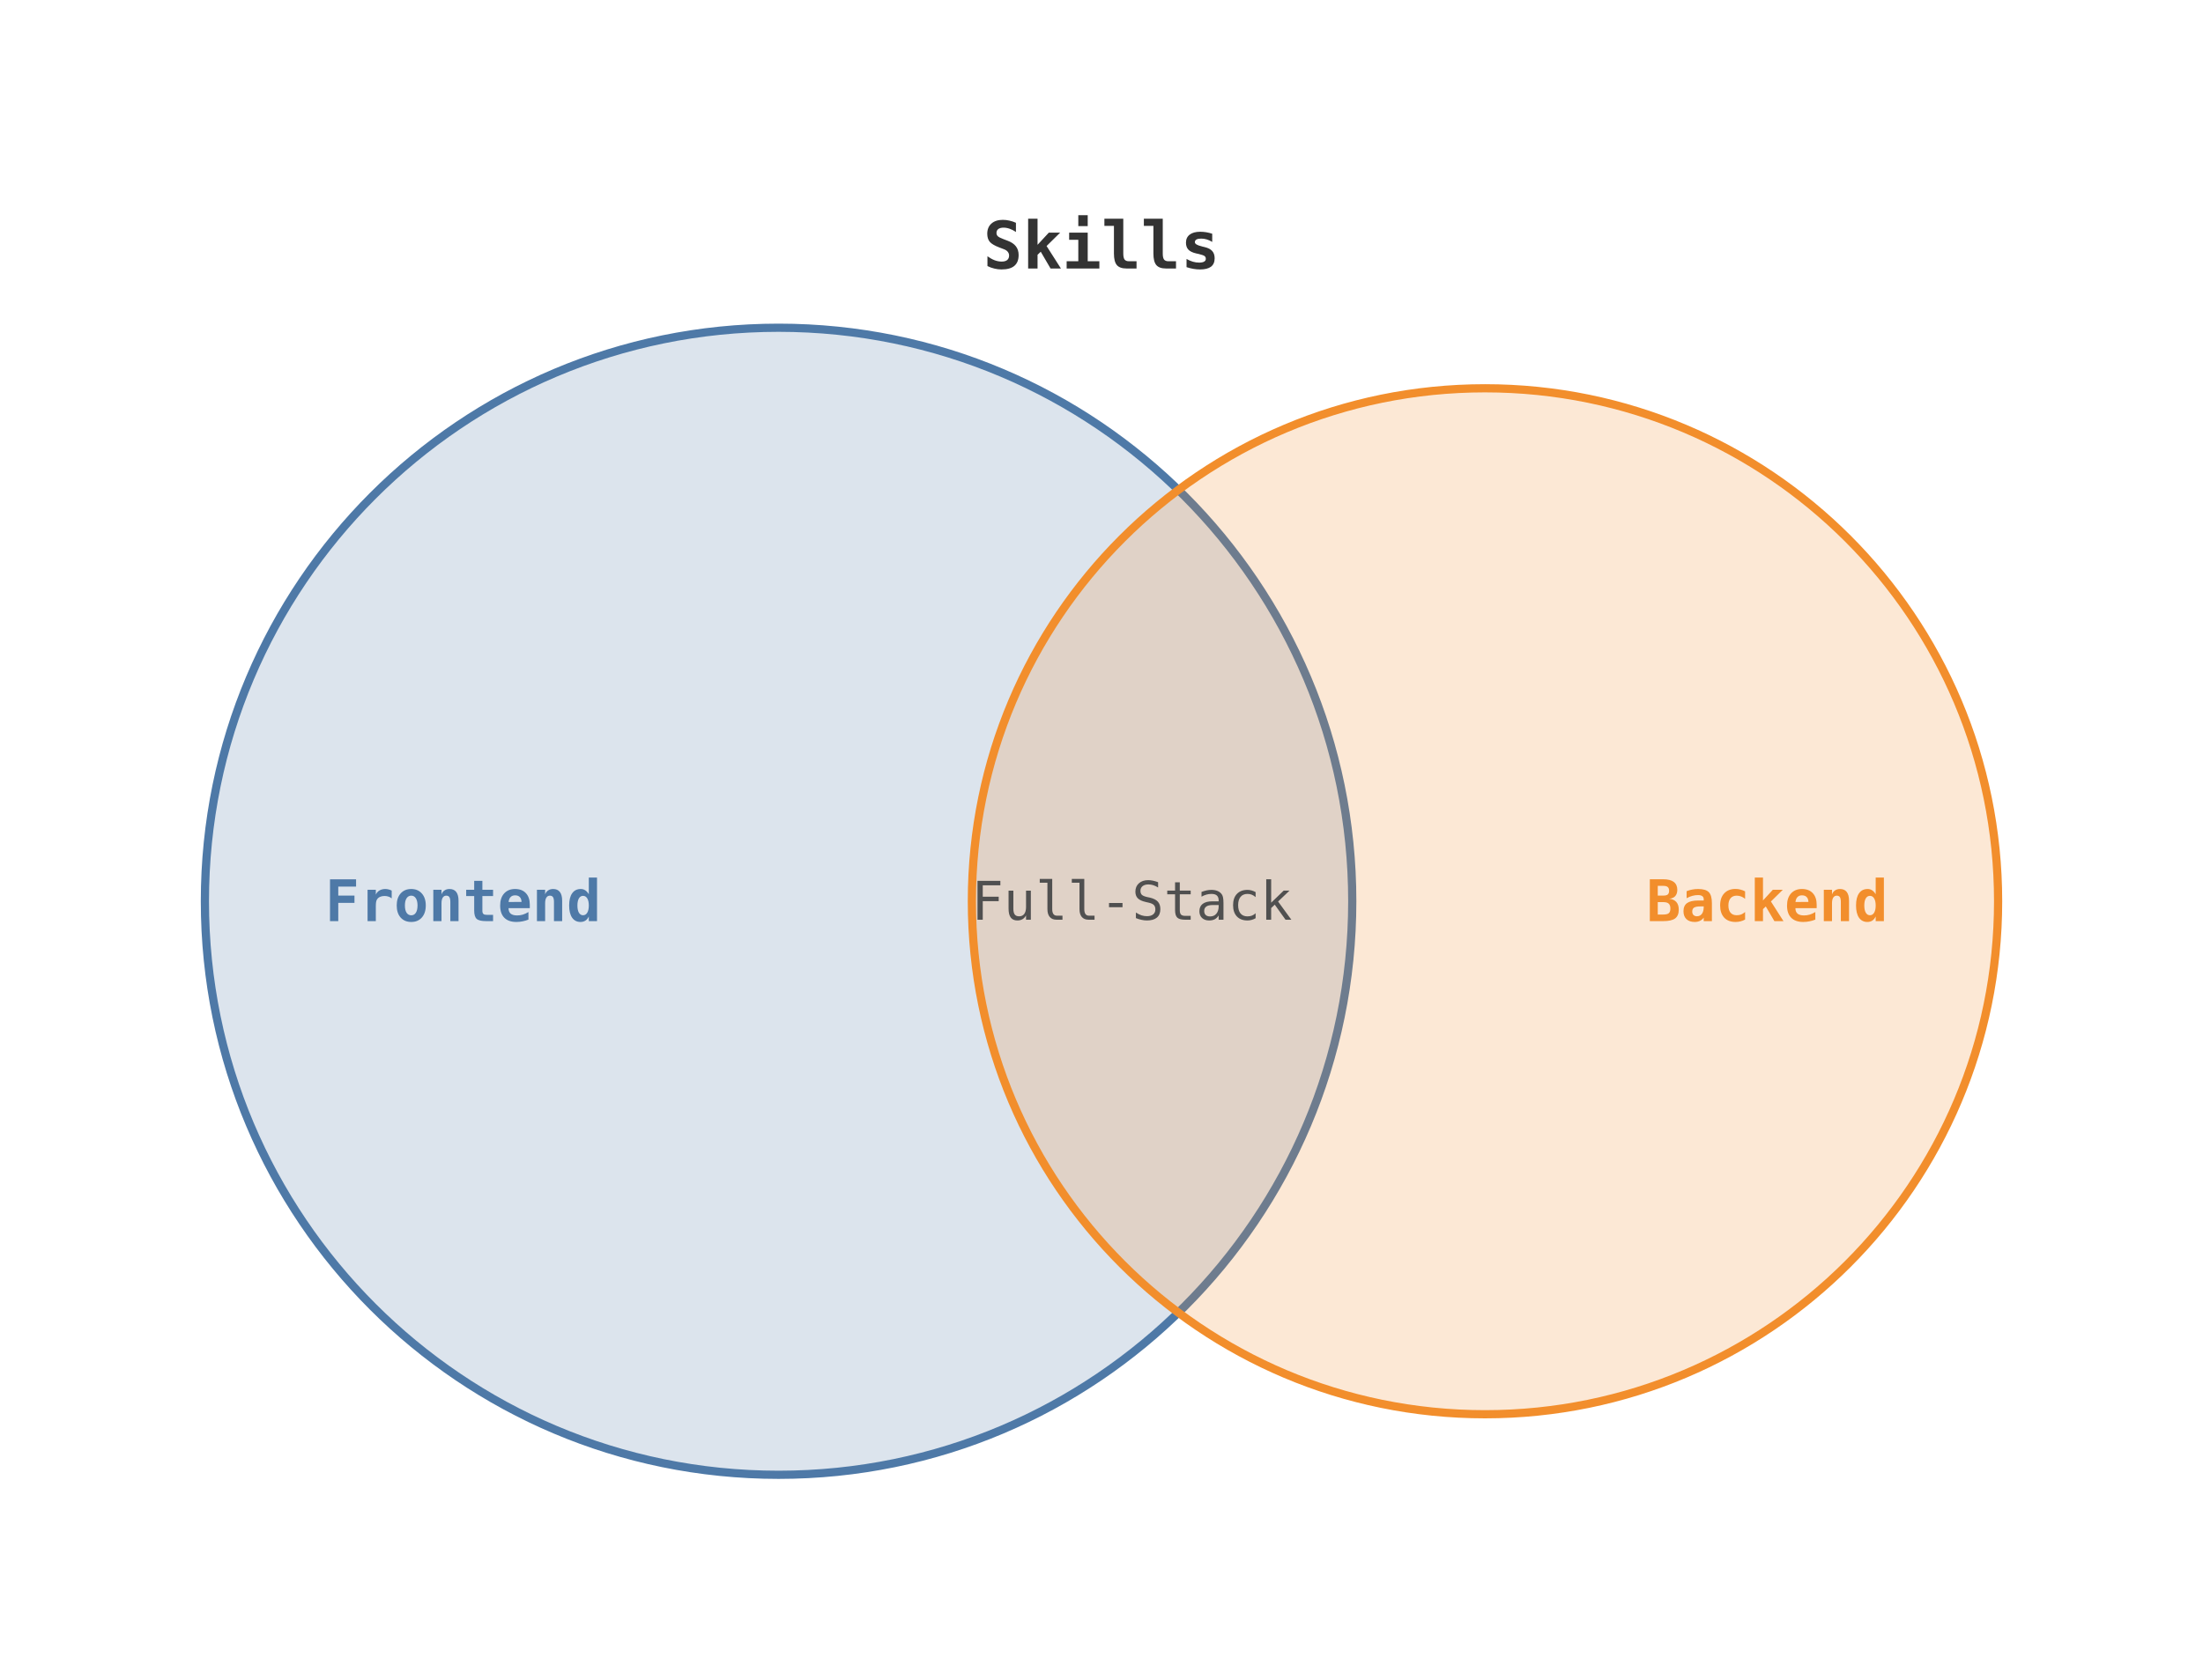
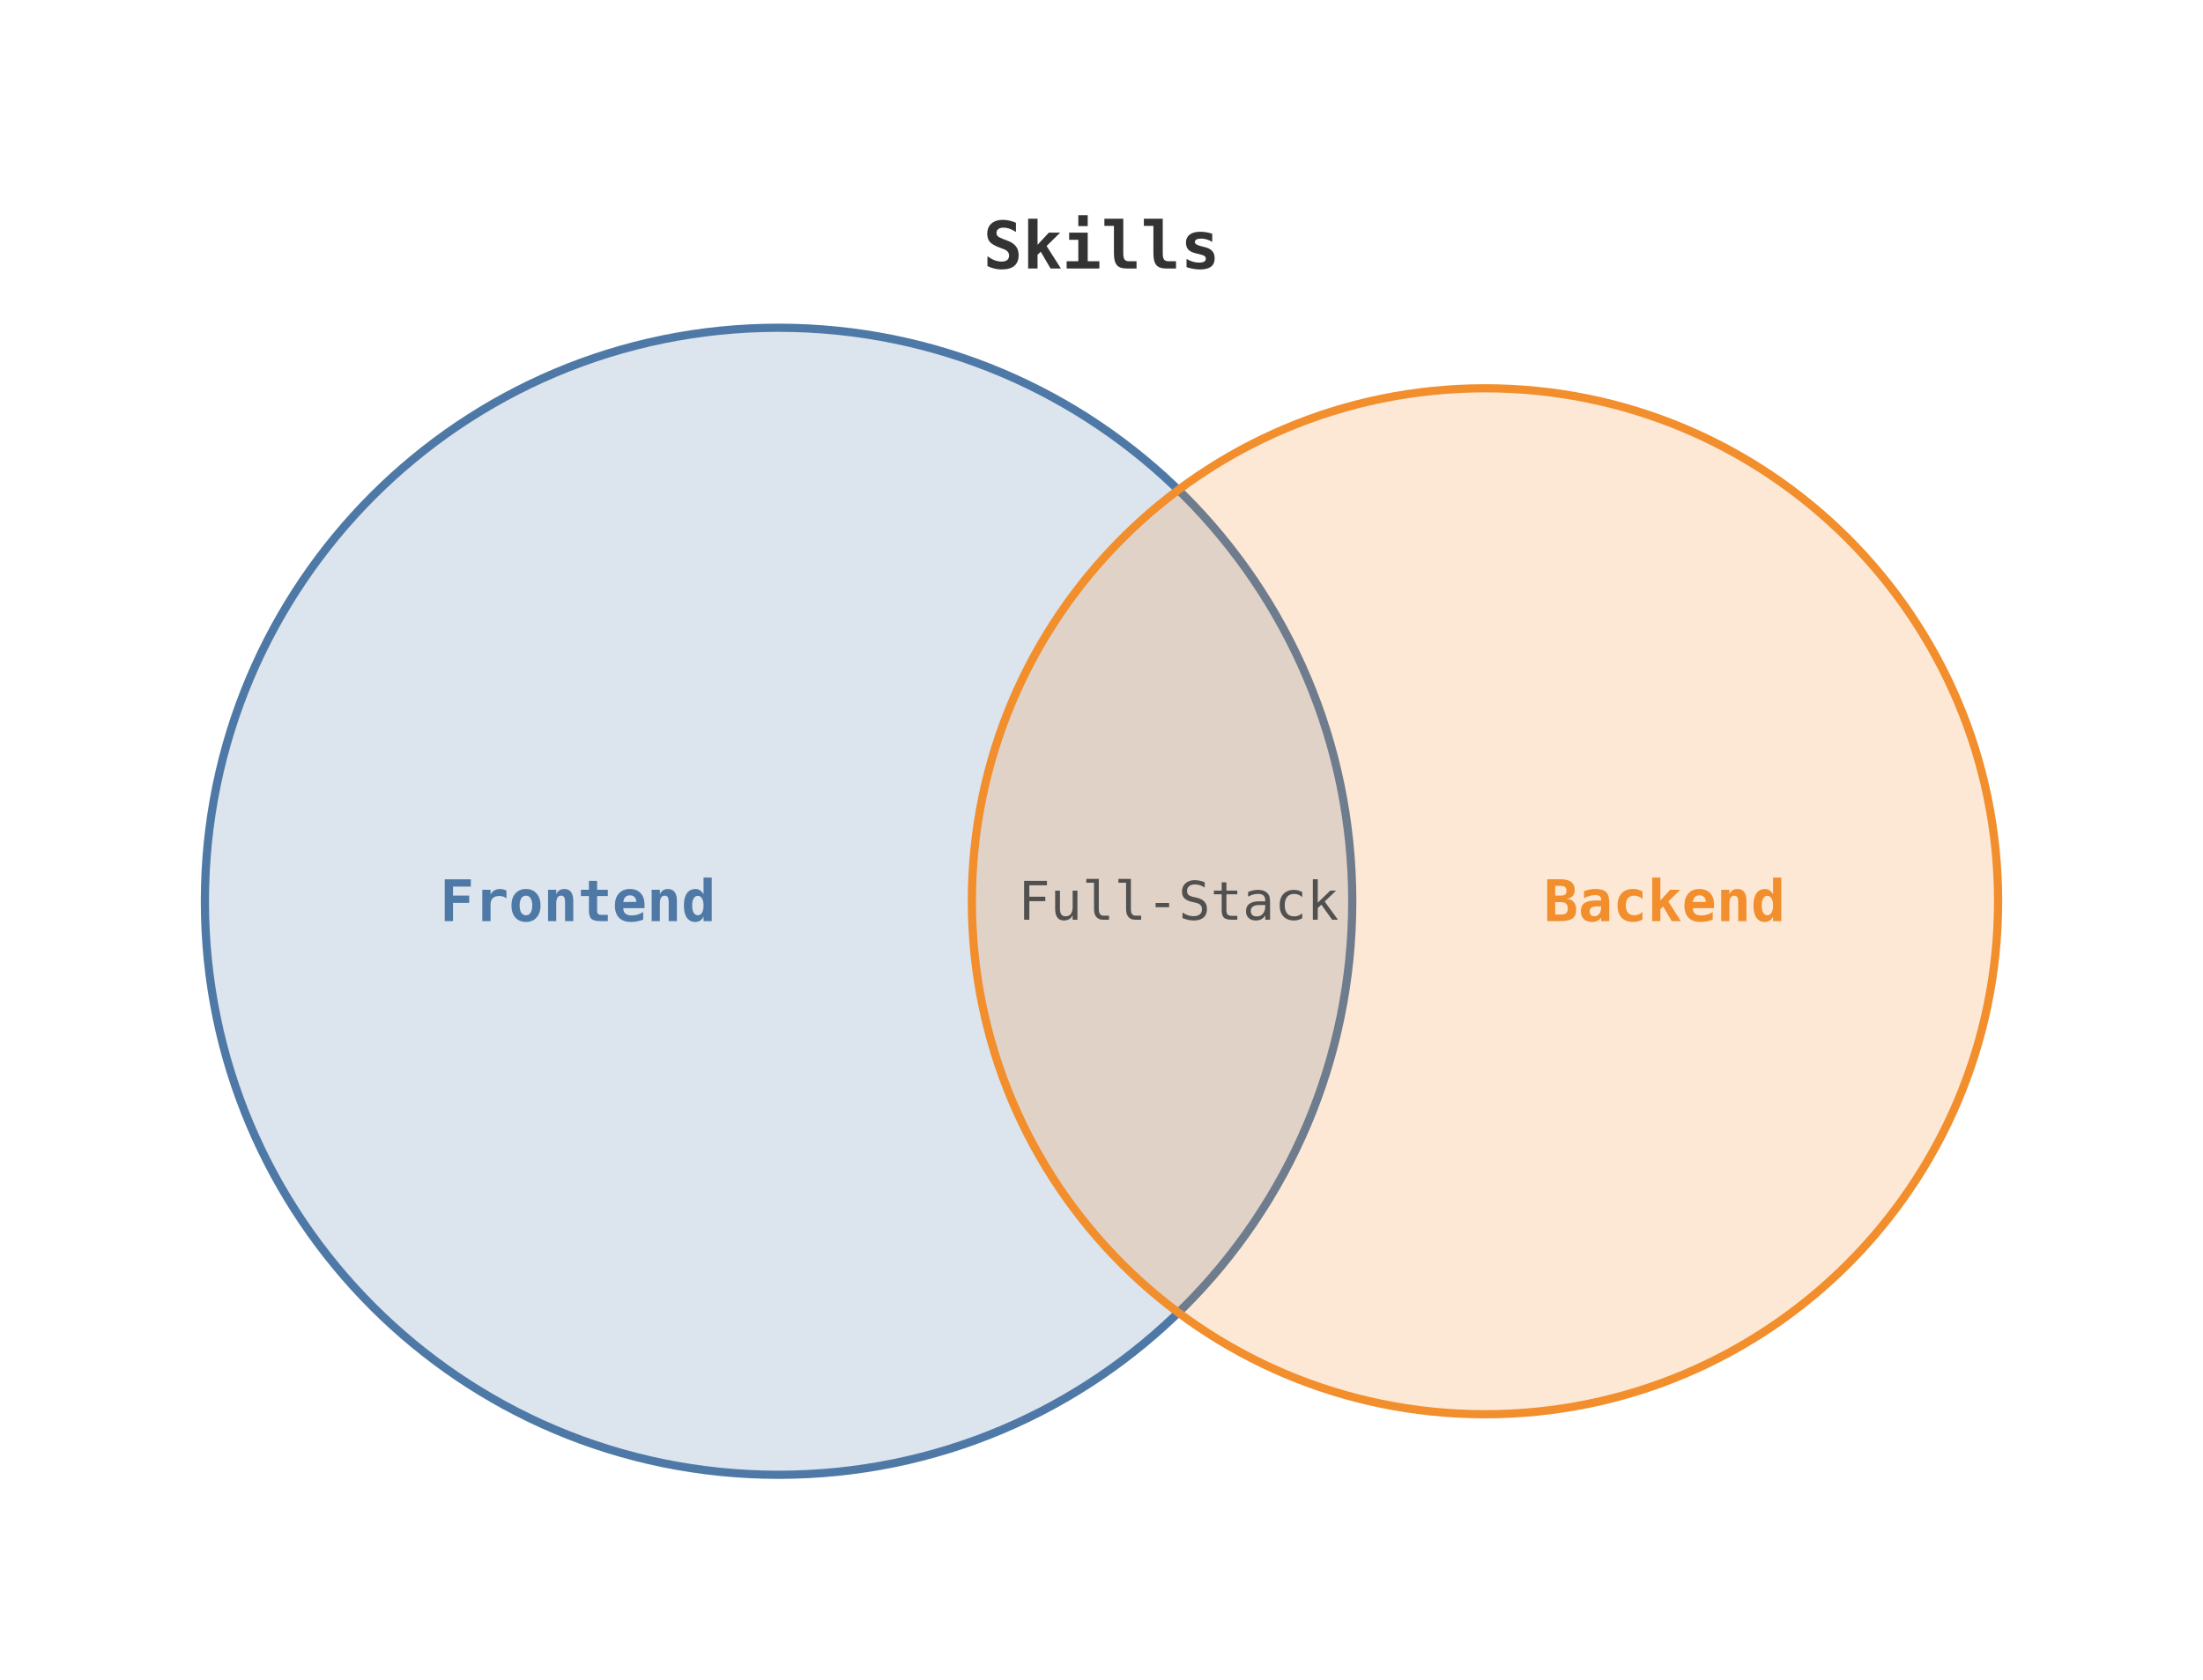
<svg xmlns="http://www.w3.org/2000/svg" viewBox="0 0 537.61 410" width="537.61" height="410">
  <g transform="translate(20, 20)">
    <text x="248.81" y="40" text-anchor="middle" dominant-baseline="central" font-size="16px" font-family="'Intel One Mono', 'SF Mono', 'Cascadia Code', 'JetBrains Mono', 'Fira Code', 'Consolas', 'Menlo', monospace" fill="#333333" font-weight="bold">Skills</text>
    <circle cx="170" cy="200" r="140" fill="#4e79a732" stroke="#4e79a7" stroke-width="2" />
-     <text x="93" y="200" text-anchor="middle" dominant-baseline="central" font-size="14px" font-family="'Intel One Mono', 'SF Mono', 'Cascadia Code', 'JetBrains Mono', 'Fira Code', 'Consolas', 'Menlo', monospace" fill="#4e79a7" font-weight="bold">Frontend</text>
+     <text x="121" y="200" text-anchor="middle" dominant-baseline="central" font-size="14px" font-family="'Intel One Mono', 'SF Mono', 'Cascadia Code', 'JetBrains Mono', 'Fira Code', 'Consolas', 'Menlo', monospace" fill="#4e79a7" font-weight="bold">Frontend</text>
    <circle cx="342.39" cy="200" r="125.22" fill="#f28e2c32" stroke="#f28e2c" stroke-width="2" />
-     <text x="411.26" y="200" text-anchor="middle" dominant-baseline="central" font-size="14px" font-family="'Intel One Mono', 'SF Mono', 'Cascadia Code', 'JetBrains Mono', 'Fira Code', 'Consolas', 'Menlo', monospace" fill="#f28e2c" font-weight="bold">Backend</text>
-     <text x="256.2" y="200" text-anchor="middle" dominant-baseline="central" font-size="13px" font-family="'Intel One Mono', 'SF Mono', 'Cascadia Code', 'JetBrains Mono', 'Fira Code', 'Consolas', 'Menlo', monospace" fill="#505050">Full-Stack</text>
+     <text x="386.22" y="200" text-anchor="middle" dominant-baseline="central" font-size="14px" font-family="'Intel One Mono', 'SF Mono', 'Cascadia Code', 'JetBrains Mono', 'Fira Code', 'Consolas', 'Menlo', monospace" fill="#f28e2c" font-weight="bold">Backend</text>
+     <text x="267.57" y="200" text-anchor="middle" dominant-baseline="central" font-size="13px" font-family="'Intel One Mono', 'SF Mono', 'Cascadia Code', 'JetBrains Mono', 'Fira Code', 'Consolas', 'Menlo', monospace" fill="#505050">Full-Stack</text>
  </g>
</svg>
